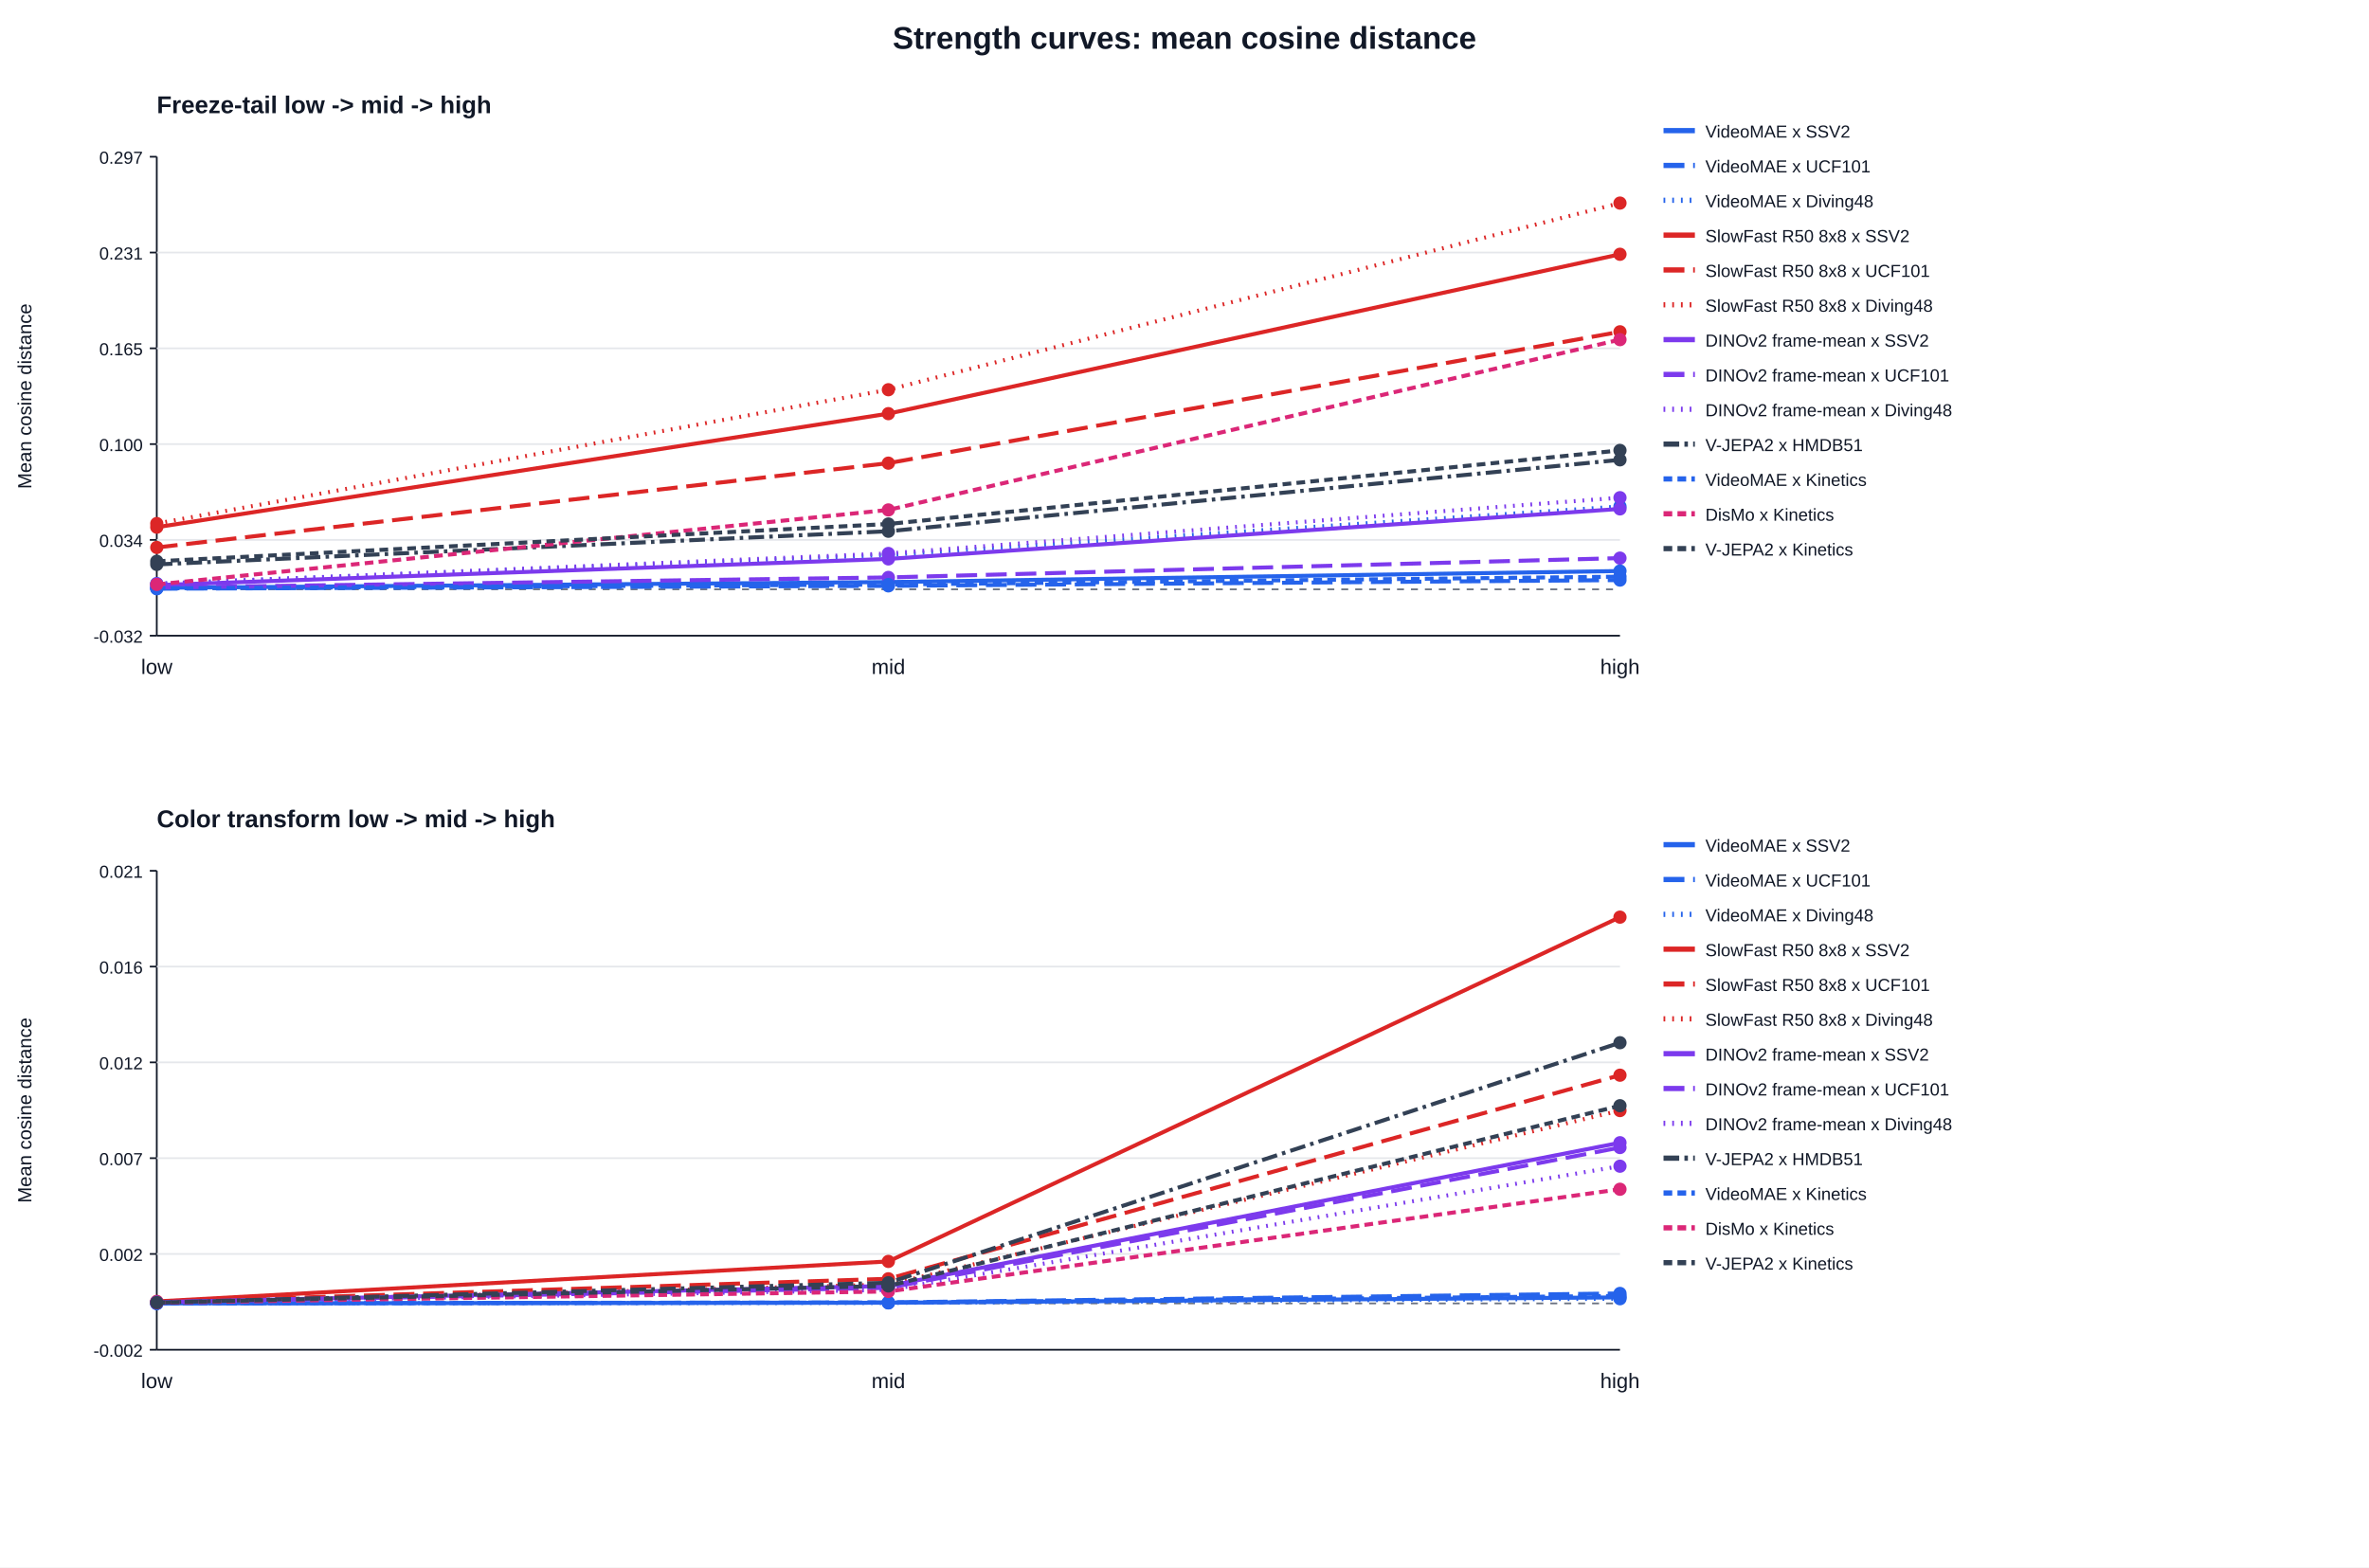
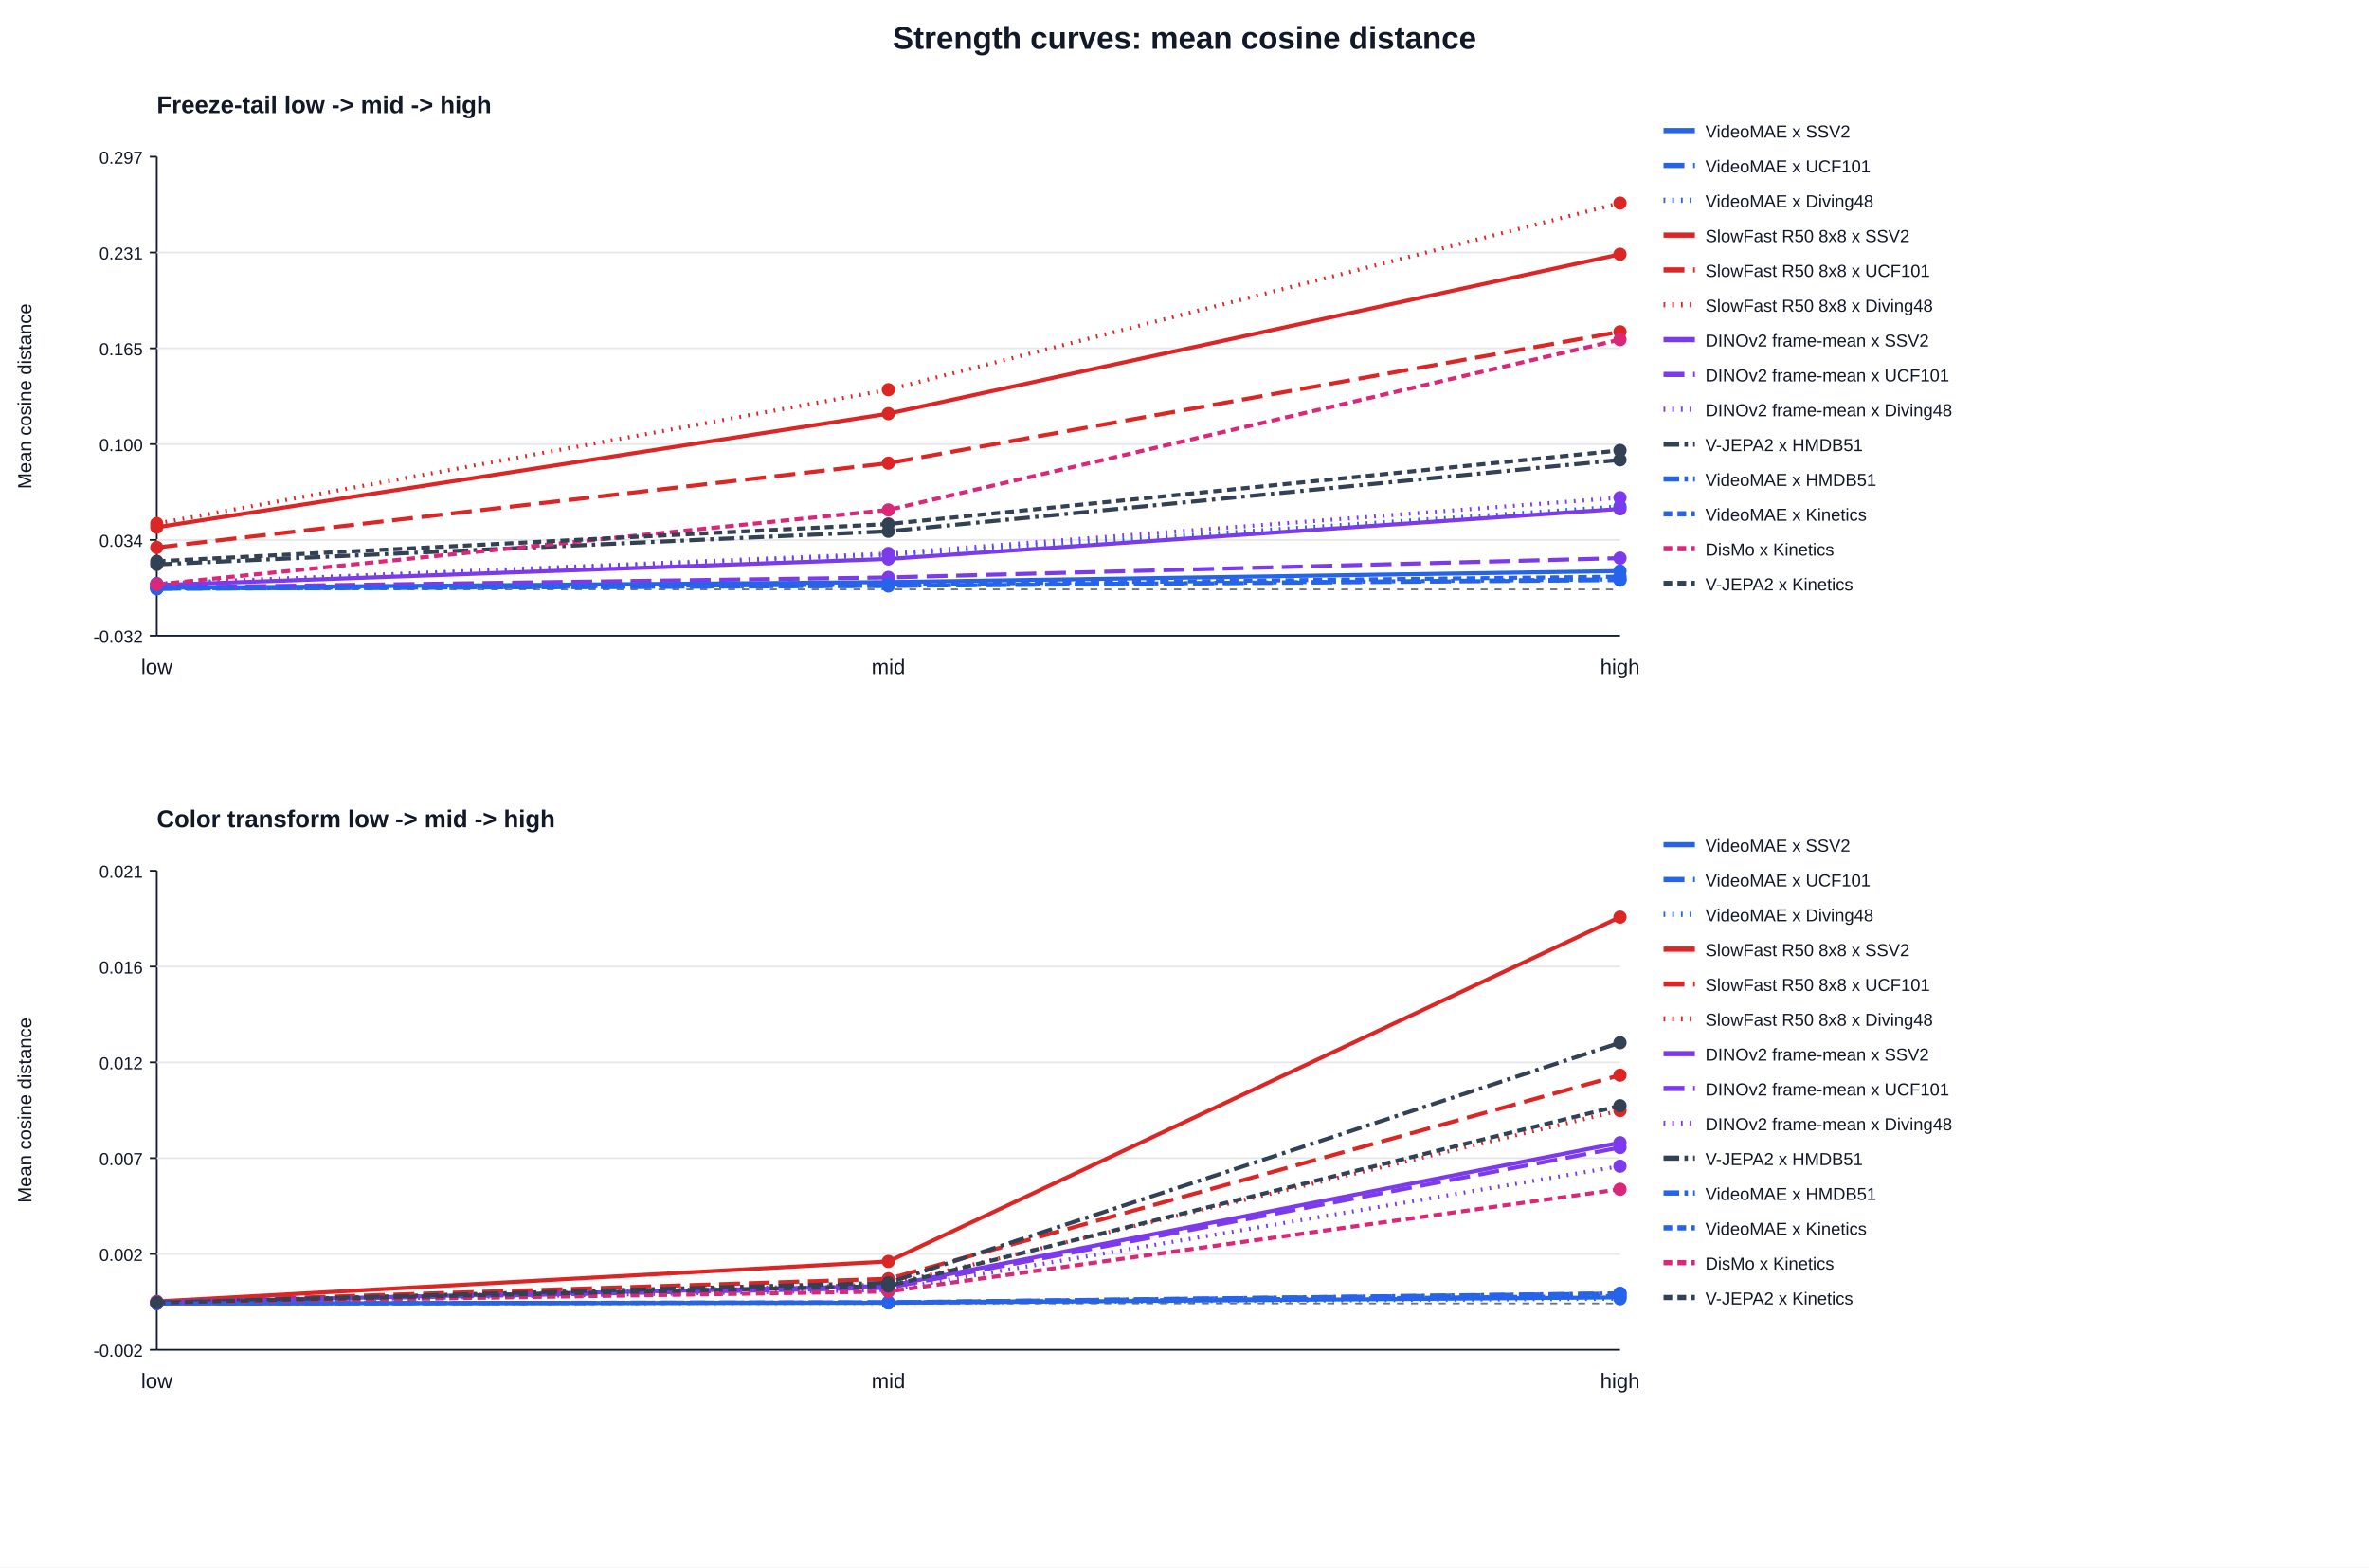
<svg xmlns="http://www.w3.org/2000/svg" width="1360" height="900" viewBox="0 0 1360 900">
  <rect width="100%" height="100%" fill="#ffffff" />
  <style>text { font-family: Arial, Helvetica, sans-serif; fill: #111827; }</style>
  <text x="680.00" y="28.00" font-size="18" font-weight="700" text-anchor="middle">Strength curves: mean cosine distance</text>
  <text x="90.00" y="65.00" font-size="14" font-weight="700" text-anchor="start">Freeze-tail low -&gt; mid -&gt; high</text>
  <text x="18.00" y="227.50" font-size="11" font-weight="400" text-anchor="middle" transform="rotate(-90 18.00 227.50)">Mean cosine distance</text>
  <line x1="90" y1="365" x2="930" y2="365" stroke="#111827" stroke-width="1" />
  <line x1="90" y1="90" x2="90" y2="365" stroke="#111827" stroke-width="1" />
  <line x1="86" y1="365.00" x2="90" y2="365.00" stroke="#111827" />
  <text x="82.00" y="369.00" font-size="10" font-weight="400" text-anchor="end">-0.032</text>
  <line x1="86" y1="310.00" x2="90" y2="310.00" stroke="#111827" />
  <text x="82.00" y="314.00" font-size="10" font-weight="400" text-anchor="end">0.034</text>
  <line x1="90" y1="310.00" x2="930" y2="310.00" stroke="#e5e7eb" stroke-width="1" />
  <line x1="86" y1="255.00" x2="90" y2="255.00" stroke="#111827" />
  <text x="82.00" y="259.00" font-size="10" font-weight="400" text-anchor="end">0.100</text>
  <line x1="90" y1="255.00" x2="930" y2="255.00" stroke="#e5e7eb" stroke-width="1" />
  <line x1="86" y1="200.00" x2="90" y2="200.00" stroke="#111827" />
  <text x="82.00" y="204.00" font-size="10" font-weight="400" text-anchor="end">0.165</text>
  <line x1="90" y1="200.00" x2="930" y2="200.00" stroke="#e5e7eb" stroke-width="1" />
  <line x1="86" y1="145.00" x2="90" y2="145.00" stroke="#111827" />
  <text x="82.00" y="149.00" font-size="10" font-weight="400" text-anchor="end">0.231</text>
  <line x1="90" y1="145.00" x2="930" y2="145.00" stroke="#e5e7eb" stroke-width="1" />
  <line x1="86" y1="90.00" x2="90" y2="90.00" stroke="#111827" />
  <text x="82.00" y="94.00" font-size="10" font-weight="400" text-anchor="end">0.297</text>
  <line x1="90" y1="338.39" x2="930" y2="338.39" stroke="#6b7280" stroke-dasharray="4 4" />
  <polyline points="90.00,337.52 510.00,334.21 930.00,327.87" fill="none" stroke="#2563eb" stroke-width="2.3" stroke-linejoin="round" />
  <circle cx="90.00" cy="337.52" r="3.8" fill="#2563eb" />
  <circle cx="510.00" cy="334.21" r="3.8" fill="#2563eb" />
  <circle cx="930.00" cy="327.87" r="3.8" fill="#2563eb" />
  <polyline points="90.00,338.03 510.00,336.40 930.00,333.08" fill="none" stroke="#2563eb" stroke-width="2.3" stroke-linejoin="round" stroke-dasharray="12 5" />
  <circle cx="90.00" cy="338.03" r="3.8" fill="#2563eb" />
  <circle cx="510.00" cy="336.40" r="3.8" fill="#2563eb" />
  <circle cx="930.00" cy="333.08" r="3.8" fill="#2563eb" />
  <polyline points="90.00,335.09 510.00,318.66 930.00,290.80" fill="none" stroke="#2563eb" stroke-width="2.3" stroke-linejoin="round" stroke-dasharray="1 4" />
  <circle cx="90.00" cy="335.09" r="3.8" fill="#2563eb" />
  <circle cx="510.00" cy="318.66" r="3.8" fill="#2563eb" />
  <circle cx="930.00" cy="290.80" r="3.8" fill="#2563eb" />
  <polyline points="90.00,302.70 510.00,237.51 930.00,146.00" fill="none" stroke="#dc2626" stroke-width="2.3" stroke-linejoin="round" />
  <circle cx="90.00" cy="302.70" r="3.8" fill="#dc2626" />
  <circle cx="510.00" cy="237.51" r="3.8" fill="#dc2626" />
  <circle cx="930.00" cy="146.00" r="3.8" fill="#dc2626" />
  <polyline points="90.00,314.34 510.00,265.93 930.00,190.51" fill="none" stroke="#dc2626" stroke-width="2.3" stroke-linejoin="round" stroke-dasharray="12 5" />
  <circle cx="90.00" cy="314.34" r="3.8" fill="#dc2626" />
  <circle cx="510.00" cy="265.93" r="3.8" fill="#dc2626" />
  <circle cx="930.00" cy="190.51" r="3.8" fill="#dc2626" />
  <polyline points="90.00,300.62 510.00,223.77 930.00,116.61" fill="none" stroke="#dc2626" stroke-width="2.3" stroke-linejoin="round" stroke-dasharray="1 4" />
  <circle cx="90.00" cy="300.62" r="3.8" fill="#dc2626" />
  <circle cx="510.00" cy="223.77" r="3.8" fill="#dc2626" />
  <circle cx="930.00" cy="116.61" r="3.8" fill="#dc2626" />
  <polyline points="90.00,335.96 510.00,320.92 930.00,292.20" fill="none" stroke="#7c3aed" stroke-width="2.3" stroke-linejoin="round" />
  <circle cx="90.00" cy="335.96" r="3.8" fill="#7c3aed" />
  <circle cx="510.00" cy="320.92" r="3.8" fill="#7c3aed" />
  <circle cx="930.00" cy="292.20" r="3.8" fill="#7c3aed" />
  <polyline points="90.00,337.37 510.00,331.55 930.00,320.46" fill="none" stroke="#7c3aed" stroke-width="2.3" stroke-linejoin="round" stroke-dasharray="12 5" />
  <circle cx="90.00" cy="337.37" r="3.8" fill="#7c3aed" />
  <circle cx="510.00" cy="331.55" r="3.8" fill="#7c3aed" />
  <circle cx="930.00" cy="320.46" r="3.8" fill="#7c3aed" />
  <polyline points="90.00,335.25 510.00,317.80 930.00,285.76" fill="none" stroke="#7c3aed" stroke-width="2.3" stroke-linejoin="round" stroke-dasharray="1 4" />
  <circle cx="90.00" cy="335.25" r="3.8" fill="#7c3aed" />
  <circle cx="510.00" cy="317.80" r="3.8" fill="#7c3aed" />
  <circle cx="930.00" cy="285.76" r="3.8" fill="#7c3aed" />
  <polyline points="90.00,324.09 510.00,305.04 930.00,264.03" fill="none" stroke="#334155" stroke-width="2.3" stroke-linejoin="round" stroke-dasharray="9 3 2 3" />
  <circle cx="90.00" cy="324.09" r="3.8" fill="#334155" />
  <circle cx="510.00" cy="305.04" r="3.8" fill="#334155" />
  <circle cx="930.00" cy="264.03" r="3.8" fill="#334155" />
+   <polyline points="90.00,338.00 510.00,336.31 930.00,332.63" fill="none" stroke="#2563eb" stroke-width="2.3" stroke-linejoin="round" stroke-dasharray="9 3 2 3" />
+   <circle cx="90.00" cy="338.00" r="3.8" fill="#2563eb" />
+   <circle cx="510.00" cy="336.31" r="3.8" fill="#2563eb" />
+   <circle cx="930.00" cy="332.63" r="3.8" fill="#2563eb" />
  <polyline points="90.00,337.84 510.00,335.63 930.00,331.11" fill="none" stroke="#2563eb" stroke-width="2.3" stroke-linejoin="round" stroke-dasharray="5 3" />
  <circle cx="90.00" cy="337.84" r="3.8" fill="#2563eb" />
  <circle cx="510.00" cy="335.63" r="3.8" fill="#2563eb" />
  <circle cx="930.00" cy="331.11" r="3.8" fill="#2563eb" />
  <polyline points="90.00,335.57 510.00,292.79 930.00,195.01" fill="none" stroke="#db2777" stroke-width="2.3" stroke-linejoin="round" stroke-dasharray="5 3" />
  <circle cx="90.00" cy="335.57" r="3.8" fill="#db2777" />
  <circle cx="510.00" cy="292.79" r="3.8" fill="#db2777" />
  <circle cx="930.00" cy="195.01" r="3.8" fill="#db2777" />
  <polyline points="90.00,322.29 510.00,300.87 930.00,258.61" fill="none" stroke="#334155" stroke-width="2.3" stroke-linejoin="round" stroke-dasharray="5 3" />
  <circle cx="90.00" cy="322.29" r="3.8" fill="#334155" />
  <circle cx="510.00" cy="300.87" r="3.8" fill="#334155" />
  <circle cx="930.00" cy="258.61" r="3.8" fill="#334155" />
  <text x="90.00" y="387.00" font-size="12" font-weight="400" text-anchor="middle">low</text>
  <text x="510.00" y="387.00" font-size="12" font-weight="400" text-anchor="middle">mid</text>
  <text x="930.00" y="387.00" font-size="12" font-weight="400" text-anchor="middle">high</text>
  <line x1="955" y1="75" x2="973" y2="75" stroke="#2563eb" stroke-width="3" />
  <text x="979.00" y="79.00" font-size="10" font-weight="400" text-anchor="start">VideoMAE x SSV2</text>
  <line x1="955" y1="95" x2="973" y2="95" stroke="#2563eb" stroke-width="3" stroke-dasharray="12 5" />
  <text x="979.00" y="99.00" font-size="10" font-weight="400" text-anchor="start">VideoMAE x UCF101</text>
  <line x1="955" y1="115" x2="973" y2="115" stroke="#2563eb" stroke-width="3" stroke-dasharray="1 4" />
  <text x="979.00" y="119.00" font-size="10" font-weight="400" text-anchor="start">VideoMAE x Diving48</text>
  <line x1="955" y1="135" x2="973" y2="135" stroke="#dc2626" stroke-width="3" />
  <text x="979.00" y="139.00" font-size="10" font-weight="400" text-anchor="start">SlowFast R50 8x8 x SSV2</text>
  <line x1="955" y1="155" x2="973" y2="155" stroke="#dc2626" stroke-width="3" stroke-dasharray="12 5" />
  <text x="979.00" y="159.00" font-size="10" font-weight="400" text-anchor="start">SlowFast R50 8x8 x UCF101</text>
  <line x1="955" y1="175" x2="973" y2="175" stroke="#dc2626" stroke-width="3" stroke-dasharray="1 4" />
  <text x="979.00" y="179.00" font-size="10" font-weight="400" text-anchor="start">SlowFast R50 8x8 x Diving48</text>
  <line x1="955" y1="195" x2="973" y2="195" stroke="#7c3aed" stroke-width="3" />
  <text x="979.00" y="199.00" font-size="10" font-weight="400" text-anchor="start">DINOv2 frame-mean x SSV2</text>
  <line x1="955" y1="215" x2="973" y2="215" stroke="#7c3aed" stroke-width="3" stroke-dasharray="12 5" />
  <text x="979.00" y="219.00" font-size="10" font-weight="400" text-anchor="start">DINOv2 frame-mean x UCF101</text>
  <line x1="955" y1="235" x2="973" y2="235" stroke="#7c3aed" stroke-width="3" stroke-dasharray="1 4" />
  <text x="979.00" y="239.00" font-size="10" font-weight="400" text-anchor="start">DINOv2 frame-mean x Diving48</text>
  <line x1="955" y1="255" x2="973" y2="255" stroke="#334155" stroke-width="3" stroke-dasharray="9 3 2 3" />
  <text x="979.00" y="259.00" font-size="10" font-weight="400" text-anchor="start">V-JEPA2 x HMDB51</text>
-   <line x1="955" y1="275" x2="973" y2="275" stroke="#2563eb" stroke-width="3" stroke-dasharray="5 3" />
-   <text x="979.00" y="279.00" font-size="10" font-weight="400" text-anchor="start">VideoMAE x Kinetics</text>
-   <line x1="955" y1="295" x2="973" y2="295" stroke="#db2777" stroke-width="3" stroke-dasharray="5 3" />
-   <text x="979.00" y="299.00" font-size="10" font-weight="400" text-anchor="start">DisMo x Kinetics</text>
-   <line x1="955" y1="315" x2="973" y2="315" stroke="#334155" stroke-width="3" stroke-dasharray="5 3" />
-   <text x="979.00" y="319.00" font-size="10" font-weight="400" text-anchor="start">V-JEPA2 x Kinetics</text>
+   <line x1="955" y1="275" x2="973" y2="275" stroke="#2563eb" stroke-width="3" stroke-dasharray="9 3 2 3" />
+   <text x="979.00" y="279.00" font-size="10" font-weight="400" text-anchor="start">VideoMAE x HMDB51</text>
+   <line x1="955" y1="295" x2="973" y2="295" stroke="#2563eb" stroke-width="3" stroke-dasharray="5 3" />
+   <text x="979.00" y="299.00" font-size="10" font-weight="400" text-anchor="start">VideoMAE x Kinetics</text>
+   <line x1="955" y1="315" x2="973" y2="315" stroke="#db2777" stroke-width="3" stroke-dasharray="5 3" />
+   <text x="979.00" y="319.00" font-size="10" font-weight="400" text-anchor="start">DisMo x Kinetics</text>
+   <line x1="955" y1="335" x2="973" y2="335" stroke="#334155" stroke-width="3" stroke-dasharray="5 3" />
+   <text x="979.00" y="339.00" font-size="10" font-weight="400" text-anchor="start">V-JEPA2 x Kinetics</text>
  <text x="90.00" y="475.00" font-size="14" font-weight="700" text-anchor="start">Color transform low -&gt; mid -&gt; high</text>
  <text x="18.00" y="637.50" font-size="11" font-weight="400" text-anchor="middle" transform="rotate(-90 18.00 637.50)">Mean cosine distance</text>
  <line x1="90" y1="775" x2="930" y2="775" stroke="#111827" stroke-width="1" />
  <line x1="90" y1="500" x2="90" y2="775" stroke="#111827" stroke-width="1" />
  <line x1="86" y1="775.00" x2="90" y2="775.00" stroke="#111827" />
  <text x="82.00" y="779.00" font-size="10" font-weight="400" text-anchor="end">-0.002</text>
  <line x1="86" y1="720.00" x2="90" y2="720.00" stroke="#111827" />
  <text x="82.00" y="724.00" font-size="10" font-weight="400" text-anchor="end">0.002</text>
  <line x1="90" y1="720.00" x2="930" y2="720.00" stroke="#e5e7eb" stroke-width="1" />
  <line x1="86" y1="665.00" x2="90" y2="665.00" stroke="#111827" />
  <text x="82.00" y="669.00" font-size="10" font-weight="400" text-anchor="end">0.007</text>
  <line x1="90" y1="665.00" x2="930" y2="665.00" stroke="#e5e7eb" stroke-width="1" />
  <line x1="86" y1="610.00" x2="90" y2="610.00" stroke="#111827" />
  <text x="82.00" y="614.00" font-size="10" font-weight="400" text-anchor="end">0.012</text>
  <line x1="90" y1="610.00" x2="930" y2="610.00" stroke="#e5e7eb" stroke-width="1" />
  <line x1="86" y1="555.00" x2="90" y2="555.00" stroke="#111827" />
  <text x="82.00" y="559.00" font-size="10" font-weight="400" text-anchor="end">0.016</text>
  <line x1="90" y1="555.00" x2="930" y2="555.00" stroke="#e5e7eb" stroke-width="1" />
  <line x1="86" y1="500.00" x2="90" y2="500.00" stroke="#111827" />
  <text x="82.00" y="504.00" font-size="10" font-weight="400" text-anchor="end">0.021</text>
  <line x1="90" y1="748.39" x2="930" y2="748.39" stroke="#6b7280" stroke-dasharray="4 4" />
  <polyline points="90.00,748.37 510.00,748.02 930.00,744.94" fill="none" stroke="#2563eb" stroke-width="2.3" stroke-linejoin="round" />
  <circle cx="90.00" cy="748.37" r="3.8" fill="#2563eb" />
  <circle cx="510.00" cy="748.02" r="3.8" fill="#2563eb" />
  <circle cx="930.00" cy="744.94" r="3.8" fill="#2563eb" />
  <polyline points="90.00,748.36 510.00,747.81 930.00,742.67" fill="none" stroke="#2563eb" stroke-width="2.3" stroke-linejoin="round" stroke-dasharray="12 5" />
  <circle cx="90.00" cy="748.36" r="3.8" fill="#2563eb" />
  <circle cx="510.00" cy="747.81" r="3.8" fill="#2563eb" />
  <circle cx="930.00" cy="742.67" r="3.8" fill="#2563eb" />
  <polyline points="90.00,748.38 510.00,748.10 930.00,745.71" fill="none" stroke="#2563eb" stroke-width="2.3" stroke-linejoin="round" stroke-dasharray="1 4" />
  <circle cx="90.00" cy="748.38" r="3.8" fill="#2563eb" />
  <circle cx="510.00" cy="748.10" r="3.8" fill="#2563eb" />
  <circle cx="930.00" cy="745.71" r="3.8" fill="#2563eb" />
  <polyline points="90.00,747.25 510.00,724.29 930.00,526.61" fill="none" stroke="#dc2626" stroke-width="2.3" stroke-linejoin="round" />
  <circle cx="90.00" cy="747.25" r="3.8" fill="#dc2626" />
  <circle cx="510.00" cy="724.29" r="3.8" fill="#dc2626" />
  <circle cx="930.00" cy="526.61" r="3.8" fill="#dc2626" />
  <polyline points="90.00,747.67 510.00,734.26 930.00,617.36" fill="none" stroke="#dc2626" stroke-width="2.3" stroke-linejoin="round" stroke-dasharray="12 5" />
  <circle cx="90.00" cy="747.67" r="3.8" fill="#dc2626" />
  <circle cx="510.00" cy="734.26" r="3.8" fill="#dc2626" />
  <circle cx="930.00" cy="617.36" r="3.8" fill="#dc2626" />
  <polyline points="90.00,747.99 510.00,737.60 930.00,637.67" fill="none" stroke="#dc2626" stroke-width="2.3" stroke-linejoin="round" stroke-dasharray="1 4" />
  <circle cx="90.00" cy="747.99" r="3.8" fill="#dc2626" />
  <circle cx="510.00" cy="737.60" r="3.8" fill="#dc2626" />
  <circle cx="930.00" cy="637.67" r="3.8" fill="#dc2626" />
  <polyline points="90.00,747.65 510.00,738.38 930.00,656.13" fill="none" stroke="#7c3aed" stroke-width="2.3" stroke-linejoin="round" />
  <circle cx="90.00" cy="747.65" r="3.8" fill="#7c3aed" />
  <circle cx="510.00" cy="738.38" r="3.8" fill="#7c3aed" />
  <circle cx="930.00" cy="656.13" r="3.8" fill="#7c3aed" />
  <polyline points="90.00,747.76 510.00,739.47 930.00,658.89" fill="none" stroke="#7c3aed" stroke-width="2.3" stroke-linejoin="round" stroke-dasharray="12 5" />
  <circle cx="90.00" cy="747.76" r="3.8" fill="#7c3aed" />
  <circle cx="510.00" cy="739.47" r="3.8" fill="#7c3aed" />
  <circle cx="930.00" cy="658.89" r="3.8" fill="#7c3aed" />
  <polyline points="90.00,747.90 510.00,740.64 930.00,669.61" fill="none" stroke="#7c3aed" stroke-width="2.3" stroke-linejoin="round" stroke-dasharray="1 4" />
  <circle cx="90.00" cy="747.90" r="3.8" fill="#7c3aed" />
  <circle cx="510.00" cy="740.64" r="3.8" fill="#7c3aed" />
  <circle cx="930.00" cy="669.61" r="3.8" fill="#7c3aed" />
  <polyline points="90.00,747.94 510.00,736.54 930.00,598.71" fill="none" stroke="#334155" stroke-width="2.3" stroke-linejoin="round" stroke-dasharray="9 3 2 3" />
  <circle cx="90.00" cy="747.94" r="3.8" fill="#334155" />
  <circle cx="510.00" cy="736.54" r="3.8" fill="#334155" />
  <circle cx="930.00" cy="598.71" r="3.8" fill="#334155" />
+   <polyline points="90.00,748.37 510.00,747.78 930.00,742.56" fill="none" stroke="#2563eb" stroke-width="2.3" stroke-linejoin="round" stroke-dasharray="9 3 2 3" />
+   <circle cx="90.00" cy="748.37" r="3.8" fill="#2563eb" />
+   <circle cx="510.00" cy="747.78" r="3.8" fill="#2563eb" />
+   <circle cx="930.00" cy="742.56" r="3.8" fill="#2563eb" />
  <polyline points="90.00,748.37 510.00,747.91 930.00,744.12" fill="none" stroke="#2563eb" stroke-width="2.3" stroke-linejoin="round" stroke-dasharray="5 3" />
  <circle cx="90.00" cy="748.37" r="3.8" fill="#2563eb" />
  <circle cx="510.00" cy="747.91" r="3.8" fill="#2563eb" />
  <circle cx="930.00" cy="744.12" r="3.8" fill="#2563eb" />
  <polyline points="90.00,748.03 510.00,741.54 930.00,682.85" fill="none" stroke="#db2777" stroke-width="2.3" stroke-linejoin="round" stroke-dasharray="5 3" />
  <circle cx="90.00" cy="748.03" r="3.8" fill="#db2777" />
  <circle cx="510.00" cy="741.54" r="3.8" fill="#db2777" />
  <circle cx="930.00" cy="682.85" r="3.8" fill="#db2777" />
  <polyline points="90.00,747.94 510.00,738.39 930.00,634.89" fill="none" stroke="#334155" stroke-width="2.3" stroke-linejoin="round" stroke-dasharray="5 3" />
  <circle cx="90.00" cy="747.94" r="3.8" fill="#334155" />
  <circle cx="510.00" cy="738.39" r="3.8" fill="#334155" />
  <circle cx="930.00" cy="634.89" r="3.8" fill="#334155" />
  <text x="90.00" y="797.00" font-size="12" font-weight="400" text-anchor="middle">low</text>
  <text x="510.00" y="797.00" font-size="12" font-weight="400" text-anchor="middle">mid</text>
  <text x="930.00" y="797.00" font-size="12" font-weight="400" text-anchor="middle">high</text>
  <line x1="955" y1="485" x2="973" y2="485" stroke="#2563eb" stroke-width="3" />
  <text x="979.00" y="489.00" font-size="10" font-weight="400" text-anchor="start">VideoMAE x SSV2</text>
  <line x1="955" y1="505" x2="973" y2="505" stroke="#2563eb" stroke-width="3" stroke-dasharray="12 5" />
  <text x="979.00" y="509.00" font-size="10" font-weight="400" text-anchor="start">VideoMAE x UCF101</text>
  <line x1="955" y1="525" x2="973" y2="525" stroke="#2563eb" stroke-width="3" stroke-dasharray="1 4" />
  <text x="979.00" y="529.00" font-size="10" font-weight="400" text-anchor="start">VideoMAE x Diving48</text>
  <line x1="955" y1="545" x2="973" y2="545" stroke="#dc2626" stroke-width="3" />
  <text x="979.00" y="549.00" font-size="10" font-weight="400" text-anchor="start">SlowFast R50 8x8 x SSV2</text>
  <line x1="955" y1="565" x2="973" y2="565" stroke="#dc2626" stroke-width="3" stroke-dasharray="12 5" />
  <text x="979.00" y="569.00" font-size="10" font-weight="400" text-anchor="start">SlowFast R50 8x8 x UCF101</text>
  <line x1="955" y1="585" x2="973" y2="585" stroke="#dc2626" stroke-width="3" stroke-dasharray="1 4" />
  <text x="979.00" y="589.00" font-size="10" font-weight="400" text-anchor="start">SlowFast R50 8x8 x Diving48</text>
  <line x1="955" y1="605" x2="973" y2="605" stroke="#7c3aed" stroke-width="3" />
  <text x="979.00" y="609.00" font-size="10" font-weight="400" text-anchor="start">DINOv2 frame-mean x SSV2</text>
  <line x1="955" y1="625" x2="973" y2="625" stroke="#7c3aed" stroke-width="3" stroke-dasharray="12 5" />
  <text x="979.00" y="629.00" font-size="10" font-weight="400" text-anchor="start">DINOv2 frame-mean x UCF101</text>
  <line x1="955" y1="645" x2="973" y2="645" stroke="#7c3aed" stroke-width="3" stroke-dasharray="1 4" />
  <text x="979.00" y="649.00" font-size="10" font-weight="400" text-anchor="start">DINOv2 frame-mean x Diving48</text>
  <line x1="955" y1="665" x2="973" y2="665" stroke="#334155" stroke-width="3" stroke-dasharray="9 3 2 3" />
  <text x="979.00" y="669.00" font-size="10" font-weight="400" text-anchor="start">V-JEPA2 x HMDB51</text>
-   <line x1="955" y1="685" x2="973" y2="685" stroke="#2563eb" stroke-width="3" stroke-dasharray="5 3" />
-   <text x="979.00" y="689.00" font-size="10" font-weight="400" text-anchor="start">VideoMAE x Kinetics</text>
-   <line x1="955" y1="705" x2="973" y2="705" stroke="#db2777" stroke-width="3" stroke-dasharray="5 3" />
-   <text x="979.00" y="709.00" font-size="10" font-weight="400" text-anchor="start">DisMo x Kinetics</text>
-   <line x1="955" y1="725" x2="973" y2="725" stroke="#334155" stroke-width="3" stroke-dasharray="5 3" />
-   <text x="979.00" y="729.00" font-size="10" font-weight="400" text-anchor="start">V-JEPA2 x Kinetics</text>
+   <line x1="955" y1="685" x2="973" y2="685" stroke="#2563eb" stroke-width="3" stroke-dasharray="9 3 2 3" />
+   <text x="979.00" y="689.00" font-size="10" font-weight="400" text-anchor="start">VideoMAE x HMDB51</text>
+   <line x1="955" y1="705" x2="973" y2="705" stroke="#2563eb" stroke-width="3" stroke-dasharray="5 3" />
+   <text x="979.00" y="709.00" font-size="10" font-weight="400" text-anchor="start">VideoMAE x Kinetics</text>
+   <line x1="955" y1="725" x2="973" y2="725" stroke="#db2777" stroke-width="3" stroke-dasharray="5 3" />
+   <text x="979.00" y="729.00" font-size="10" font-weight="400" text-anchor="start">DisMo x Kinetics</text>
+   <line x1="955" y1="745" x2="973" y2="745" stroke="#334155" stroke-width="3" stroke-dasharray="5 3" />
+   <text x="979.00" y="749.00" font-size="10" font-weight="400" text-anchor="start">V-JEPA2 x Kinetics</text>
</svg>
